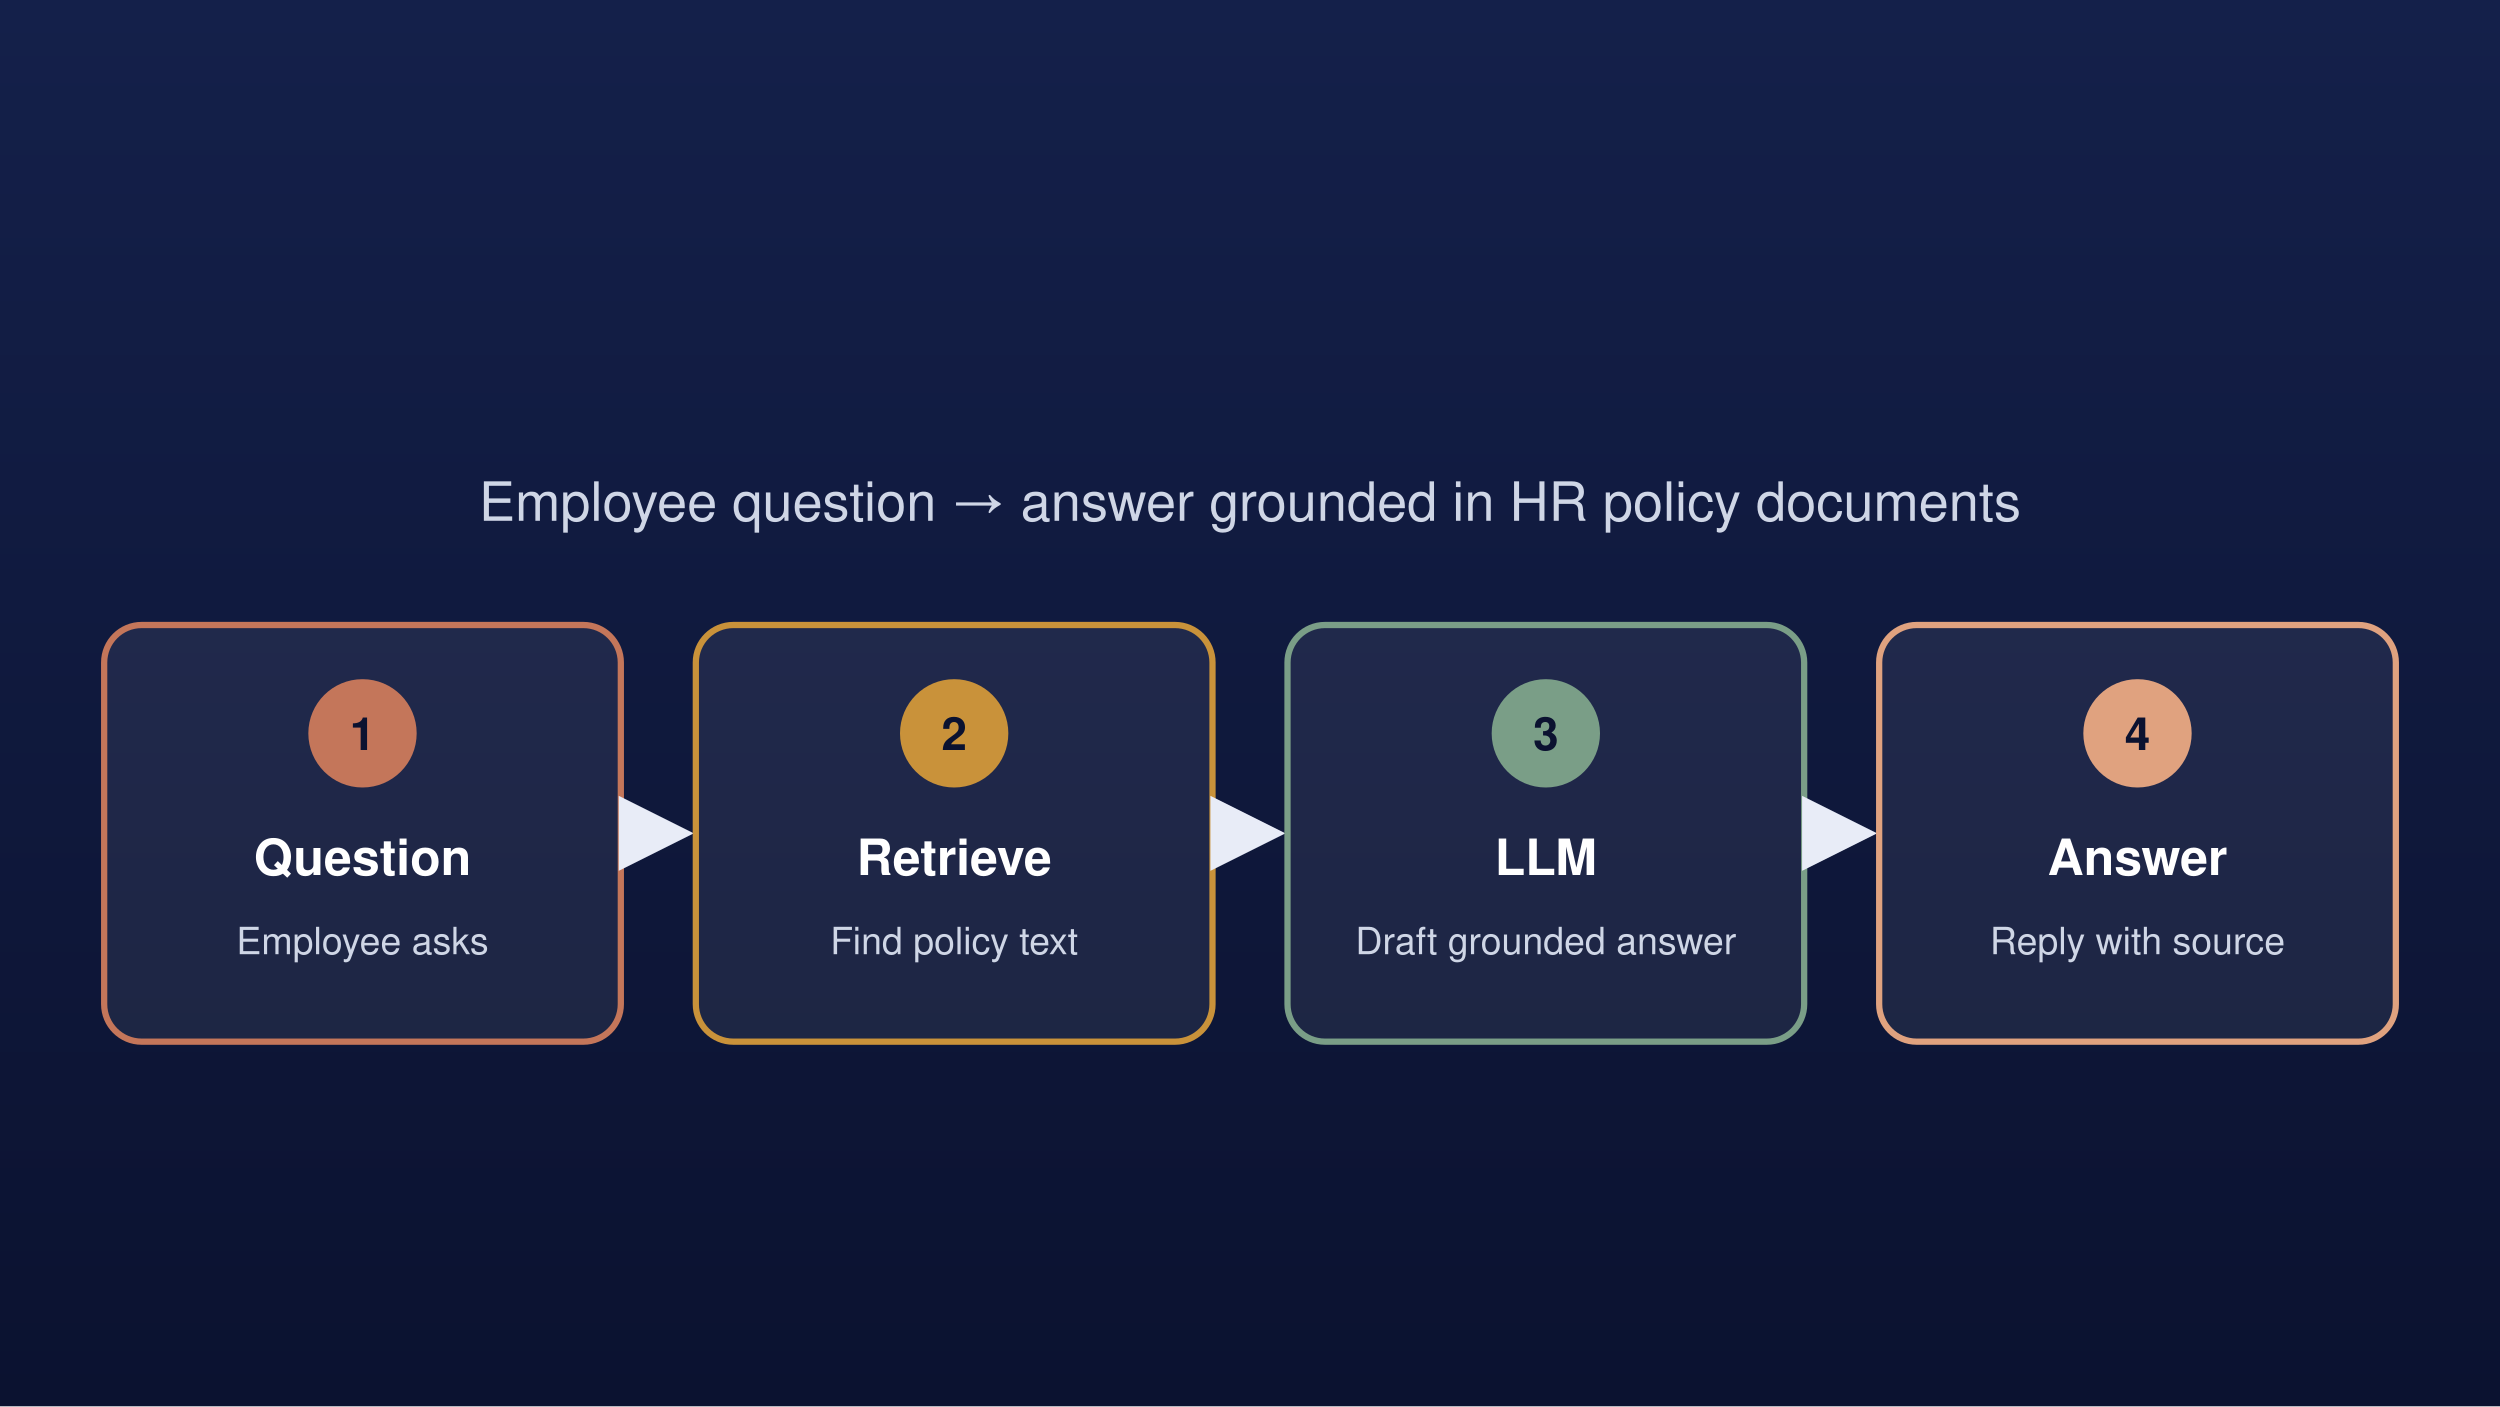
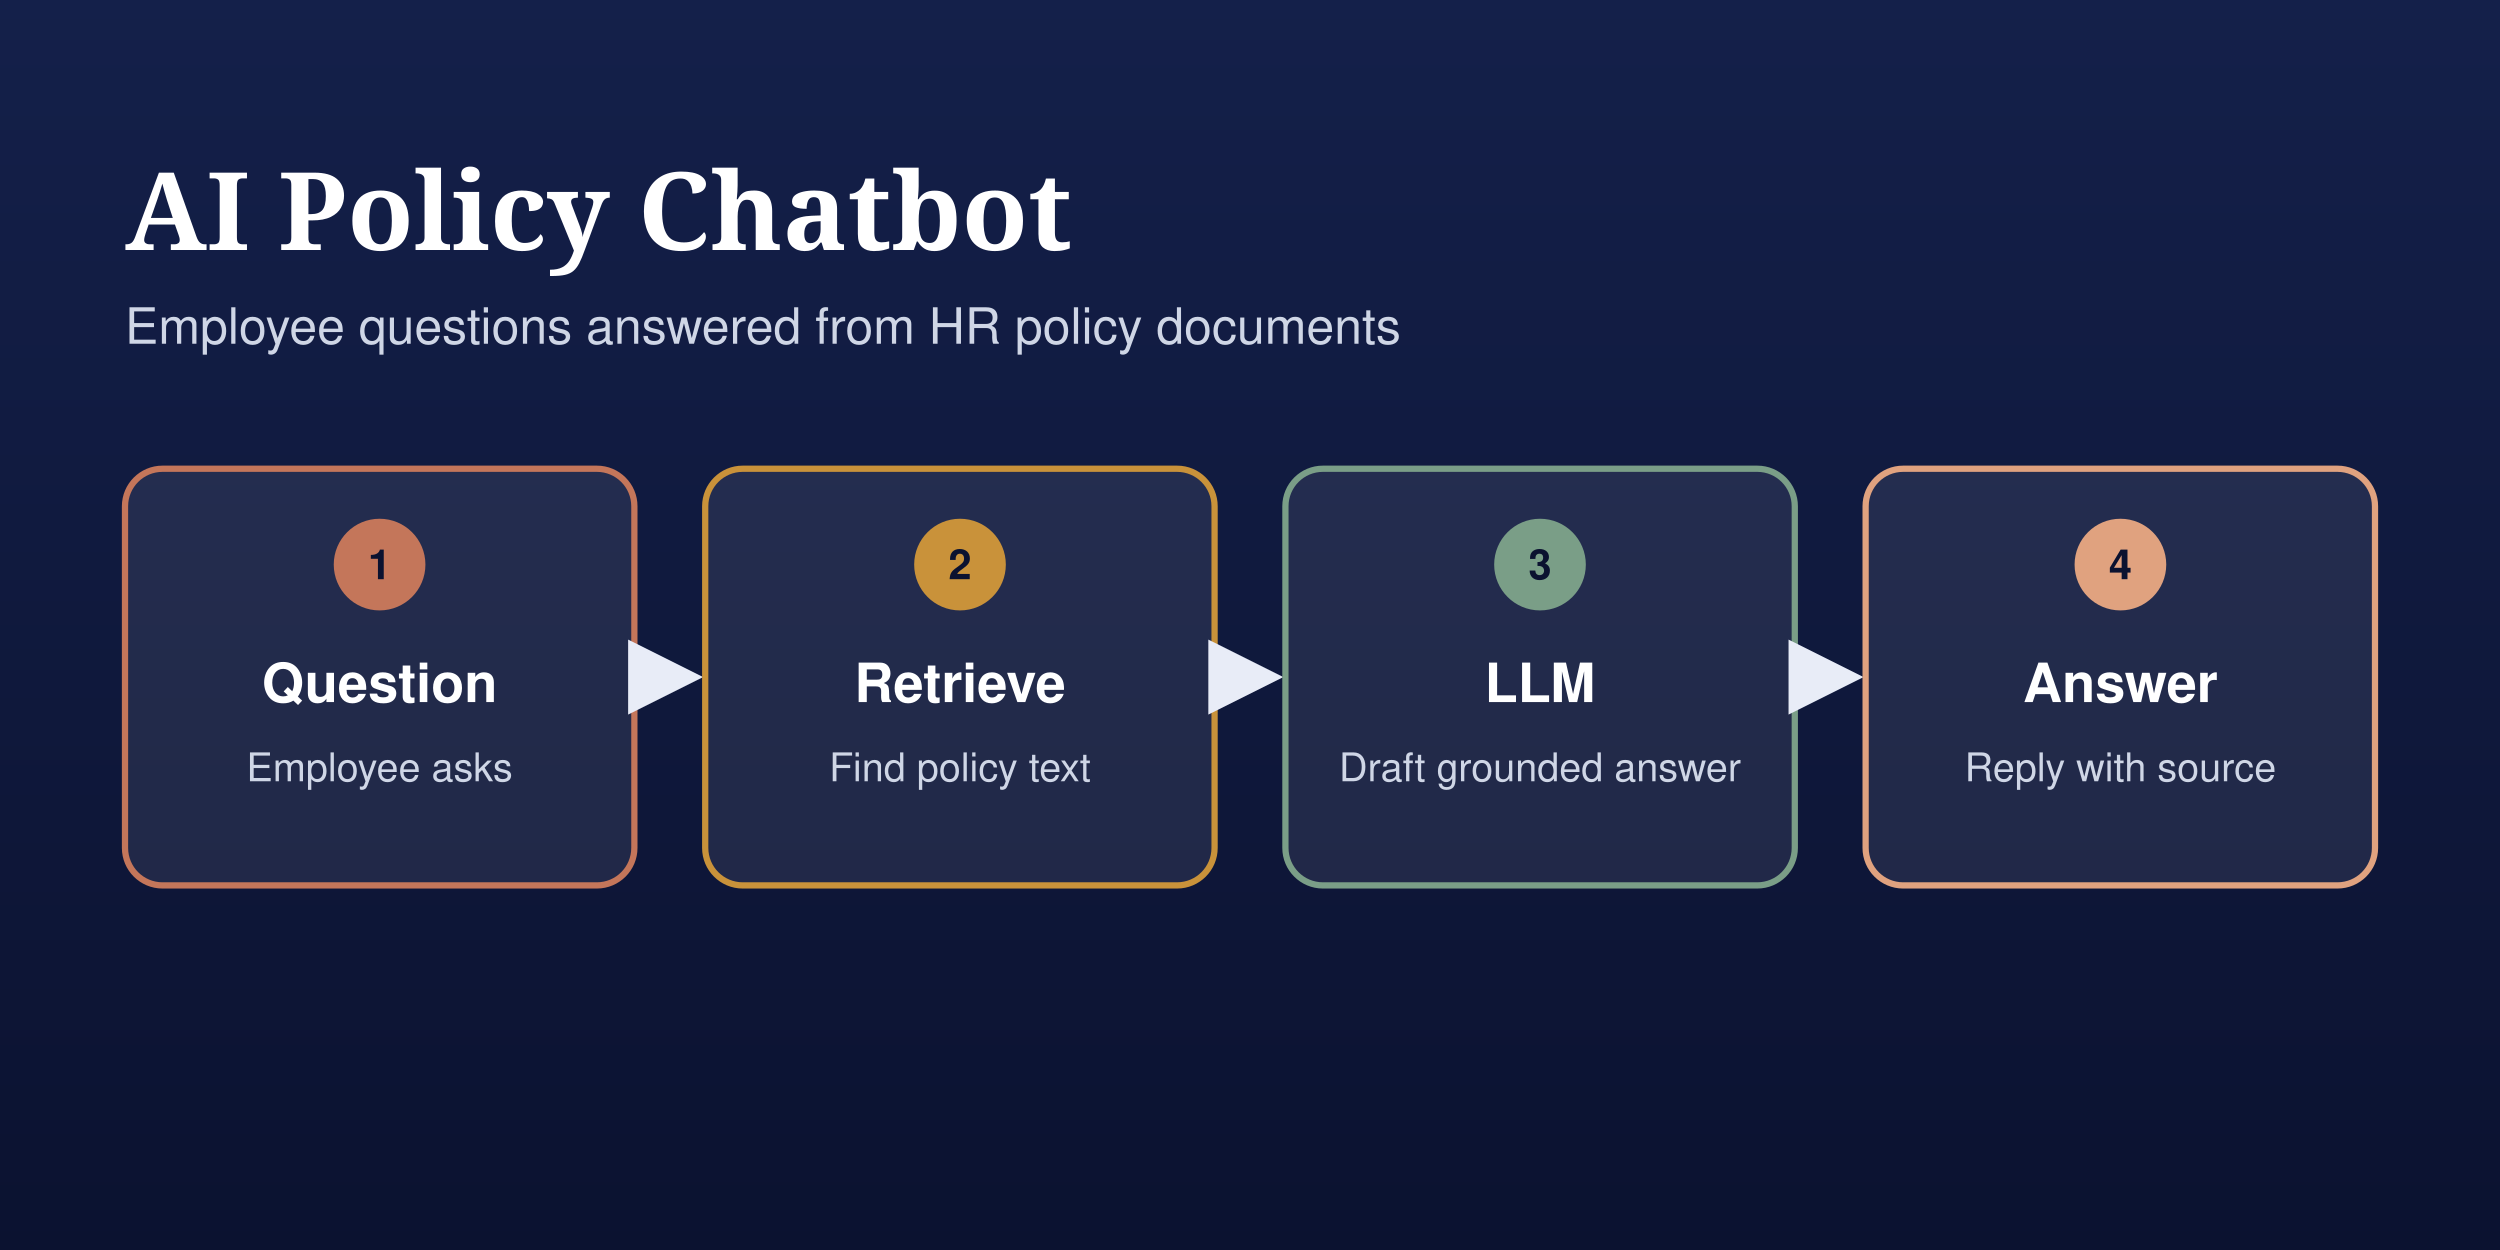
- <svg xmlns="http://www.w3.org/2000/svg" viewBox="0 0 1200 675" width="1200" height="675">
+ <svg xmlns="http://www.w3.org/2000/svg" viewBox="0 0 1200 600" width="1200" height="600">
  <defs>
    <linearGradient id="bg" x1="0" y1="0" x2="0" y2="1">
      <stop offset="0" stop-color="#14204a" />
      <stop offset="1" stop-color="#0b1230" />
    </linearGradient>
    <marker id="arr" markerWidth="12" markerHeight="12" refX="9" refY="6" orient="auto">
      <path d="M0,0 L12,6 L0,12 z" fill="#e8ecf7" />
    </marker>
  </defs>
-   <rect width="1200" height="675" fill="url(#bg)" />
-   <text x="600" y="250" text-anchor="middle" font-family="Helvetica,Arial,sans-serif" font-size="26" fill="#cfd6e6">Employee question → answer grounded in HR policy documents</text>
-   <rect x="50.0" y="300" width="248.0" height="200" rx="18" fill="#ffffff" fill-opacity="0.07" stroke="#c4765a" stroke-width="3" />
-   <circle cx="174.0" cy="352" r="26" fill="#c4765a" />
-   <text x="174.0" y="360" text-anchor="middle" font-family="Helvetica,Arial,sans-serif" font-size="22" font-weight="700" fill="#0b1230">1</text>
-   <text x="174.0" y="420" text-anchor="middle" font-family="Helvetica,Arial,sans-serif" font-size="24" font-weight="700" fill="#ffffff">Question</text>
-   <text x="174.0" y="458" text-anchor="middle" font-family="Helvetica,Arial,sans-serif" font-size="18" fill="#cfd6e6">Employee asks</text>
-   <line x1="304.0" y1="400.0" x2="324.0" y2="400.0" stroke="#e8ecf7" stroke-width="3" marker-end="url(#arr)" />
-   <rect x="334.0" y="300" width="248.0" height="200" rx="18" fill="#ffffff" fill-opacity="0.07" stroke="#c9923a" stroke-width="3" />
-   <circle cx="458.0" cy="352" r="26" fill="#c9923a" />
-   <text x="458.0" y="360" text-anchor="middle" font-family="Helvetica,Arial,sans-serif" font-size="22" font-weight="700" fill="#0b1230">2</text>
-   <text x="458.0" y="420" text-anchor="middle" font-family="Helvetica,Arial,sans-serif" font-size="24" font-weight="700" fill="#ffffff">Retrieve</text>
-   <text x="458.0" y="458" text-anchor="middle" font-family="Helvetica,Arial,sans-serif" font-size="18" fill="#cfd6e6">Find policy text</text>
-   <line x1="588.0" y1="400.0" x2="608.0" y2="400.0" stroke="#e8ecf7" stroke-width="3" marker-end="url(#arr)" />
-   <rect x="618.0" y="300" width="248.0" height="200" rx="18" fill="#ffffff" fill-opacity="0.07" stroke="#7a9e87" stroke-width="3" />
-   <circle cx="742.0" cy="352" r="26" fill="#7a9e87" />
-   <text x="742.0" y="360" text-anchor="middle" font-family="Helvetica,Arial,sans-serif" font-size="22" font-weight="700" fill="#0b1230">3</text>
-   <text x="742.0" y="420" text-anchor="middle" font-family="Helvetica,Arial,sans-serif" font-size="24" font-weight="700" fill="#ffffff">LLM</text>
-   <text x="742.0" y="458" text-anchor="middle" font-family="Helvetica,Arial,sans-serif" font-size="18" fill="#cfd6e6">Draft grounded answer</text>
-   <line x1="872.0" y1="400.0" x2="892.0" y2="400.0" stroke="#e8ecf7" stroke-width="3" marker-end="url(#arr)" />
-   <rect x="902.0" y="300" width="248.0" height="200" rx="18" fill="#ffffff" fill-opacity="0.07" stroke="#e0a27f" stroke-width="3" />
-   <circle cx="1026.0" cy="352" r="26" fill="#e0a27f" />
-   <text x="1026.0" y="360" text-anchor="middle" font-family="Helvetica,Arial,sans-serif" font-size="22" font-weight="700" fill="#0b1230">4</text>
-   <text x="1026.0" y="420" text-anchor="middle" font-family="Helvetica,Arial,sans-serif" font-size="24" font-weight="700" fill="#ffffff">Answer</text>
-   <text x="1026.0" y="458" text-anchor="middle" font-family="Helvetica,Arial,sans-serif" font-size="18" fill="#cfd6e6">Reply with source</text>
+   <rect width="1200" height="600" fill="url(#bg)" />
+   <text x="60" y="120" font-family="Georgia,serif" font-size="52" font-weight="600" fill="#ffffff">AI Policy Chatbot</text>
+   <text x="60" y="165" font-family="Helvetica,Arial,sans-serif" font-size="24" fill="#cfd6e6">Employee questions answered from HR policy documents</text>
+   <rect x="60.0" y="225" width="244.5" height="200" rx="18" fill="#ffffff" fill-opacity="0.08" stroke="#c4765a" stroke-width="3" />
+   <circle cx="182.2" cy="271" r="22" fill="#c4765a" />
+   <text x="182.2" y="278" text-anchor="middle" font-family="Helvetica,Arial,sans-serif" font-size="20" font-weight="700" fill="#0b1230">1</text>
+   <text x="182.2" y="337" text-anchor="middle" font-family="Helvetica,Arial,sans-serif" font-size="26" font-weight="700" fill="#ffffff">Question</text>
+   <text x="182.2" y="375" text-anchor="middle" font-family="Helvetica,Arial,sans-serif" font-size="19" fill="#cfd6e6">Employee asks</text>
+   <line x1="310.5" y1="325.0" x2="328.5" y2="325.0" stroke="#e8ecf7" stroke-width="3" marker-end="url(#arr)" />
+   <rect x="338.5" y="225" width="244.5" height="200" rx="18" fill="#ffffff" fill-opacity="0.08" stroke="#c9923a" stroke-width="3" />
+   <circle cx="460.8" cy="271" r="22" fill="#c9923a" />
+   <text x="460.8" y="278" text-anchor="middle" font-family="Helvetica,Arial,sans-serif" font-size="20" font-weight="700" fill="#0b1230">2</text>
+   <text x="460.8" y="337" text-anchor="middle" font-family="Helvetica,Arial,sans-serif" font-size="26" font-weight="700" fill="#ffffff">Retrieve</text>
+   <text x="460.8" y="375" text-anchor="middle" font-family="Helvetica,Arial,sans-serif" font-size="19" fill="#cfd6e6">Find policy text</text>
+   <line x1="589.0" y1="325.0" x2="607.0" y2="325.0" stroke="#e8ecf7" stroke-width="3" marker-end="url(#arr)" />
+   <rect x="617.0" y="225" width="244.5" height="200" rx="18" fill="#ffffff" fill-opacity="0.08" stroke="#7a9e87" stroke-width="3" />
+   <circle cx="739.2" cy="271" r="22" fill="#7a9e87" />
+   <text x="739.2" y="278" text-anchor="middle" font-family="Helvetica,Arial,sans-serif" font-size="20" font-weight="700" fill="#0b1230">3</text>
+   <text x="739.2" y="337" text-anchor="middle" font-family="Helvetica,Arial,sans-serif" font-size="26" font-weight="700" fill="#ffffff">LLM</text>
+   <text x="739.2" y="375" text-anchor="middle" font-family="Helvetica,Arial,sans-serif" font-size="19" fill="#cfd6e6">Draft grounded answer</text>
+   <line x1="867.5" y1="325.0" x2="885.5" y2="325.0" stroke="#e8ecf7" stroke-width="3" marker-end="url(#arr)" />
+   <rect x="895.5" y="225" width="244.5" height="200" rx="18" fill="#ffffff" fill-opacity="0.08" stroke="#e0a27f" stroke-width="3" />
+   <circle cx="1017.8" cy="271" r="22" fill="#e0a27f" />
+   <text x="1017.8" y="278" text-anchor="middle" font-family="Helvetica,Arial,sans-serif" font-size="20" font-weight="700" fill="#0b1230">4</text>
+   <text x="1017.8" y="337" text-anchor="middle" font-family="Helvetica,Arial,sans-serif" font-size="26" font-weight="700" fill="#ffffff">Answer</text>
+   <text x="1017.8" y="375" text-anchor="middle" font-family="Helvetica,Arial,sans-serif" font-size="19" fill="#cfd6e6">Reply with source</text>
</svg>
